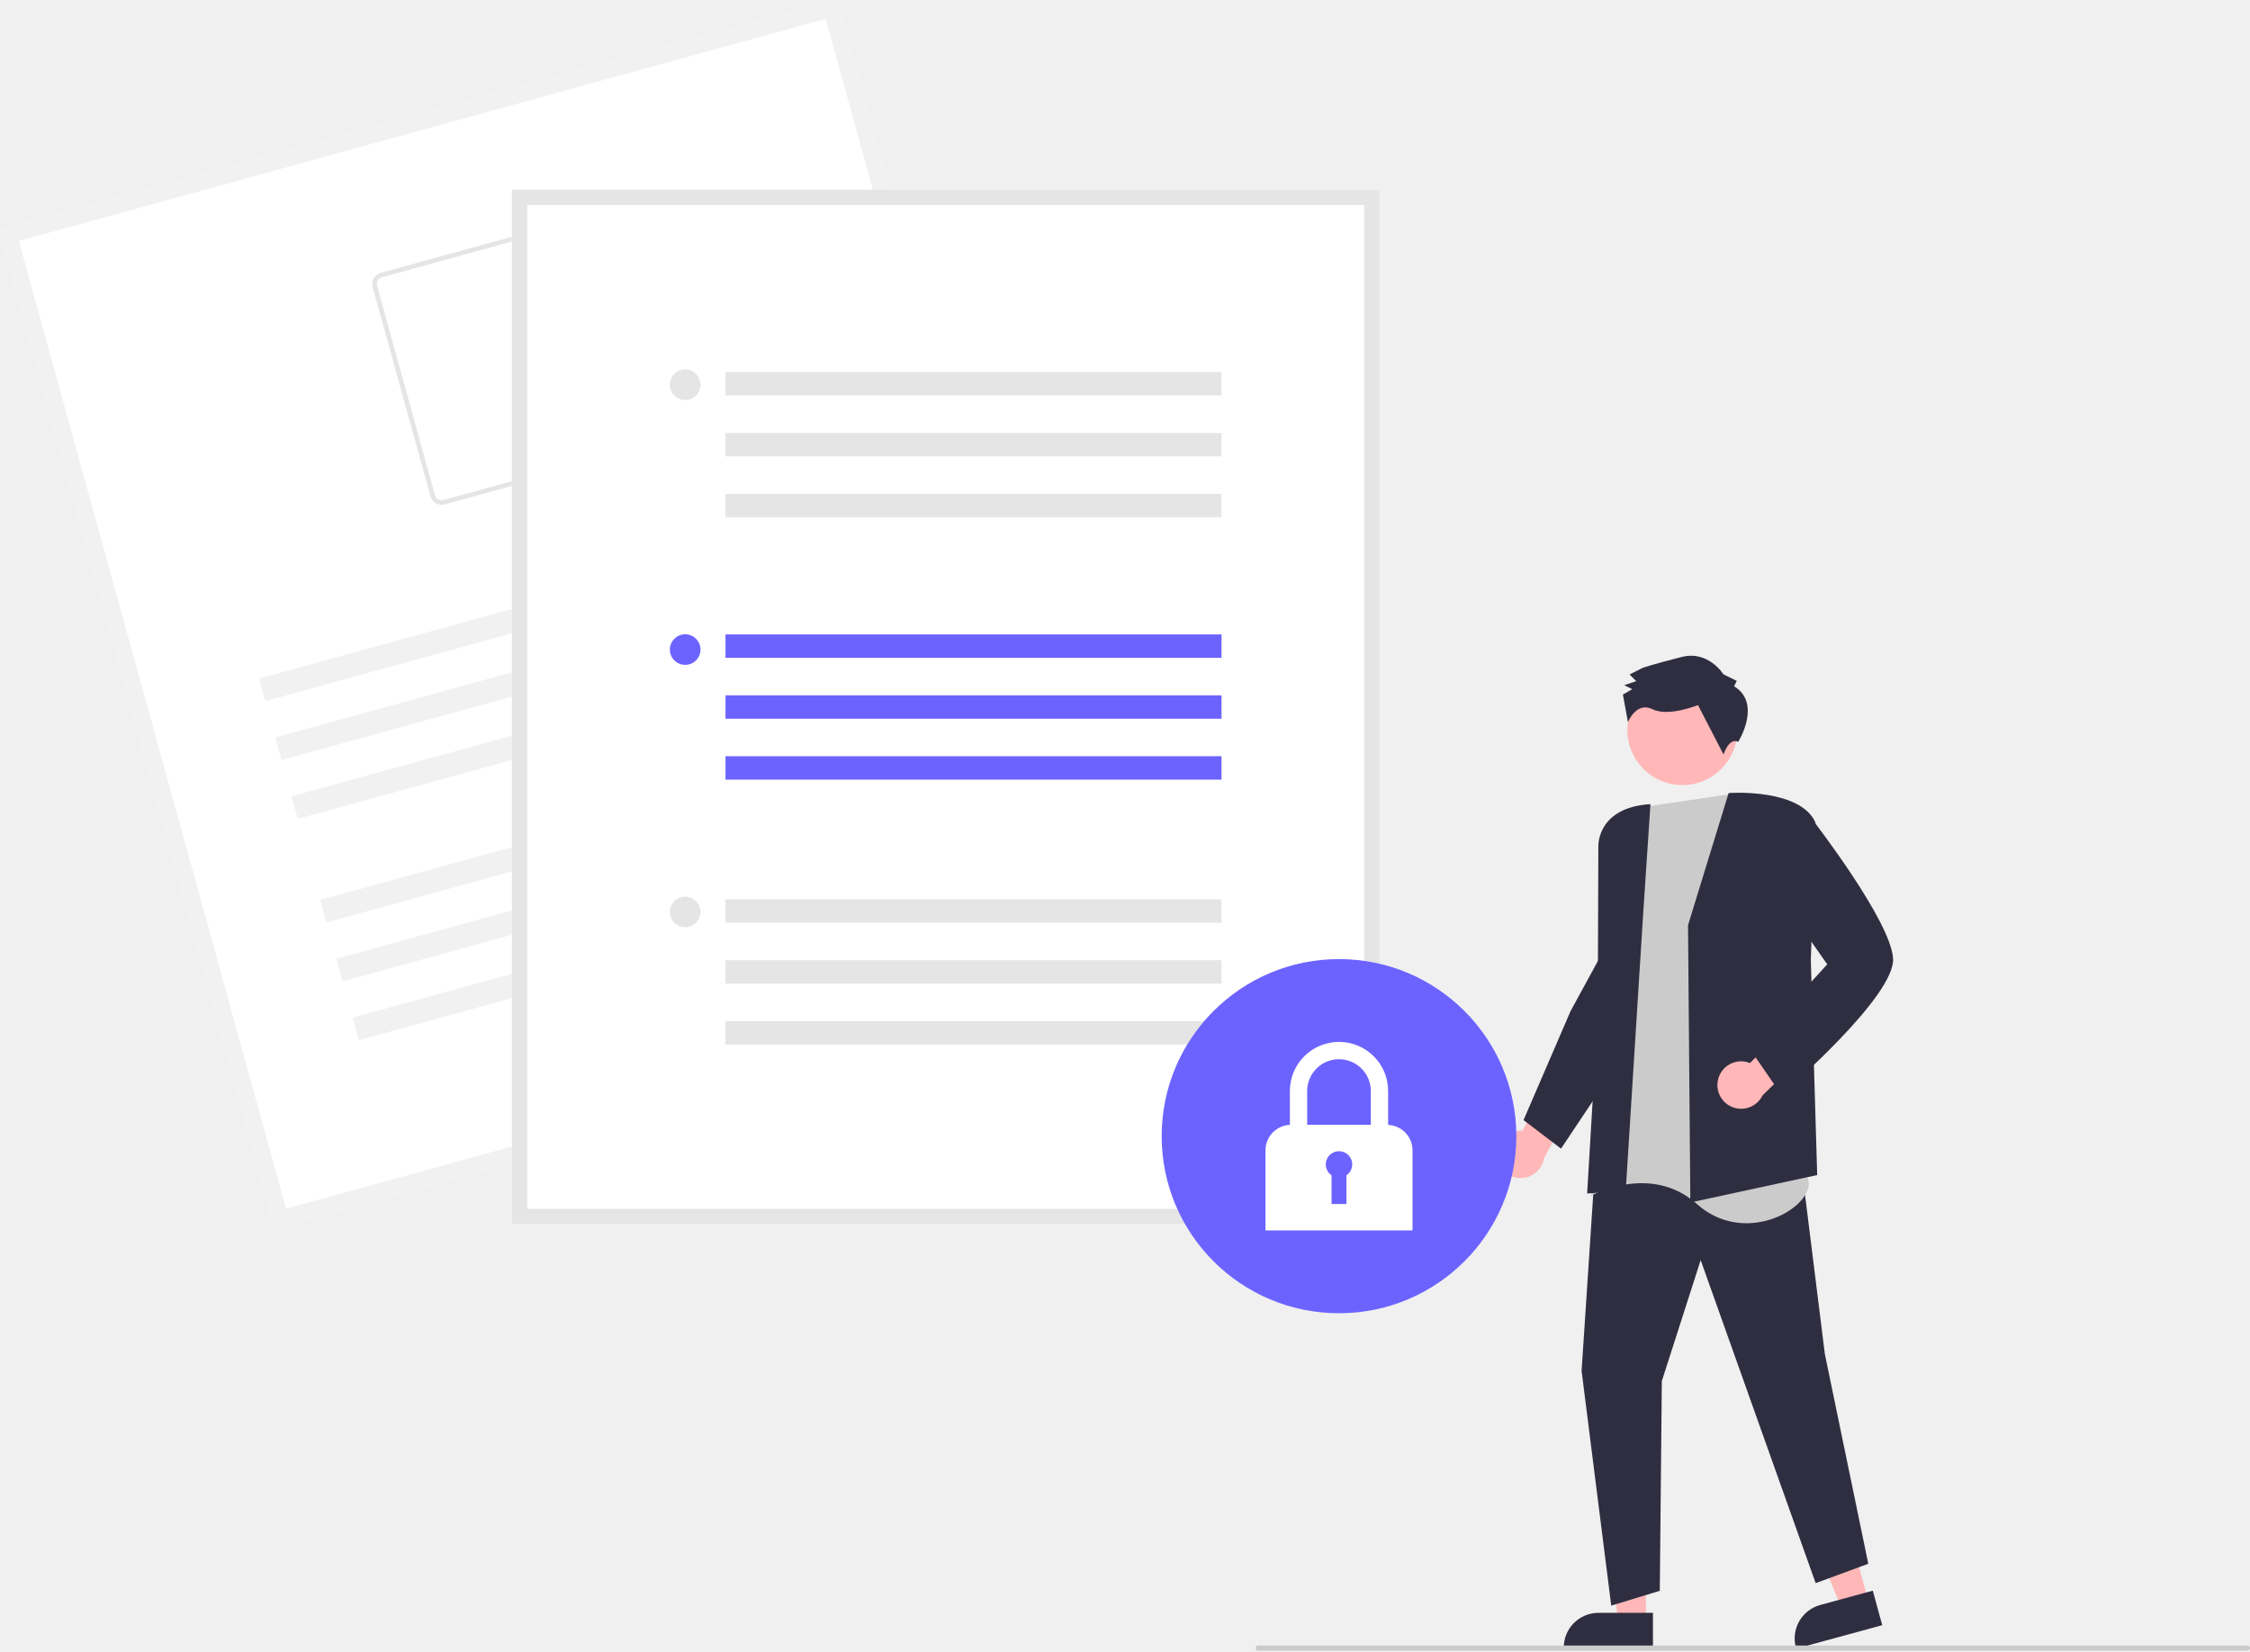
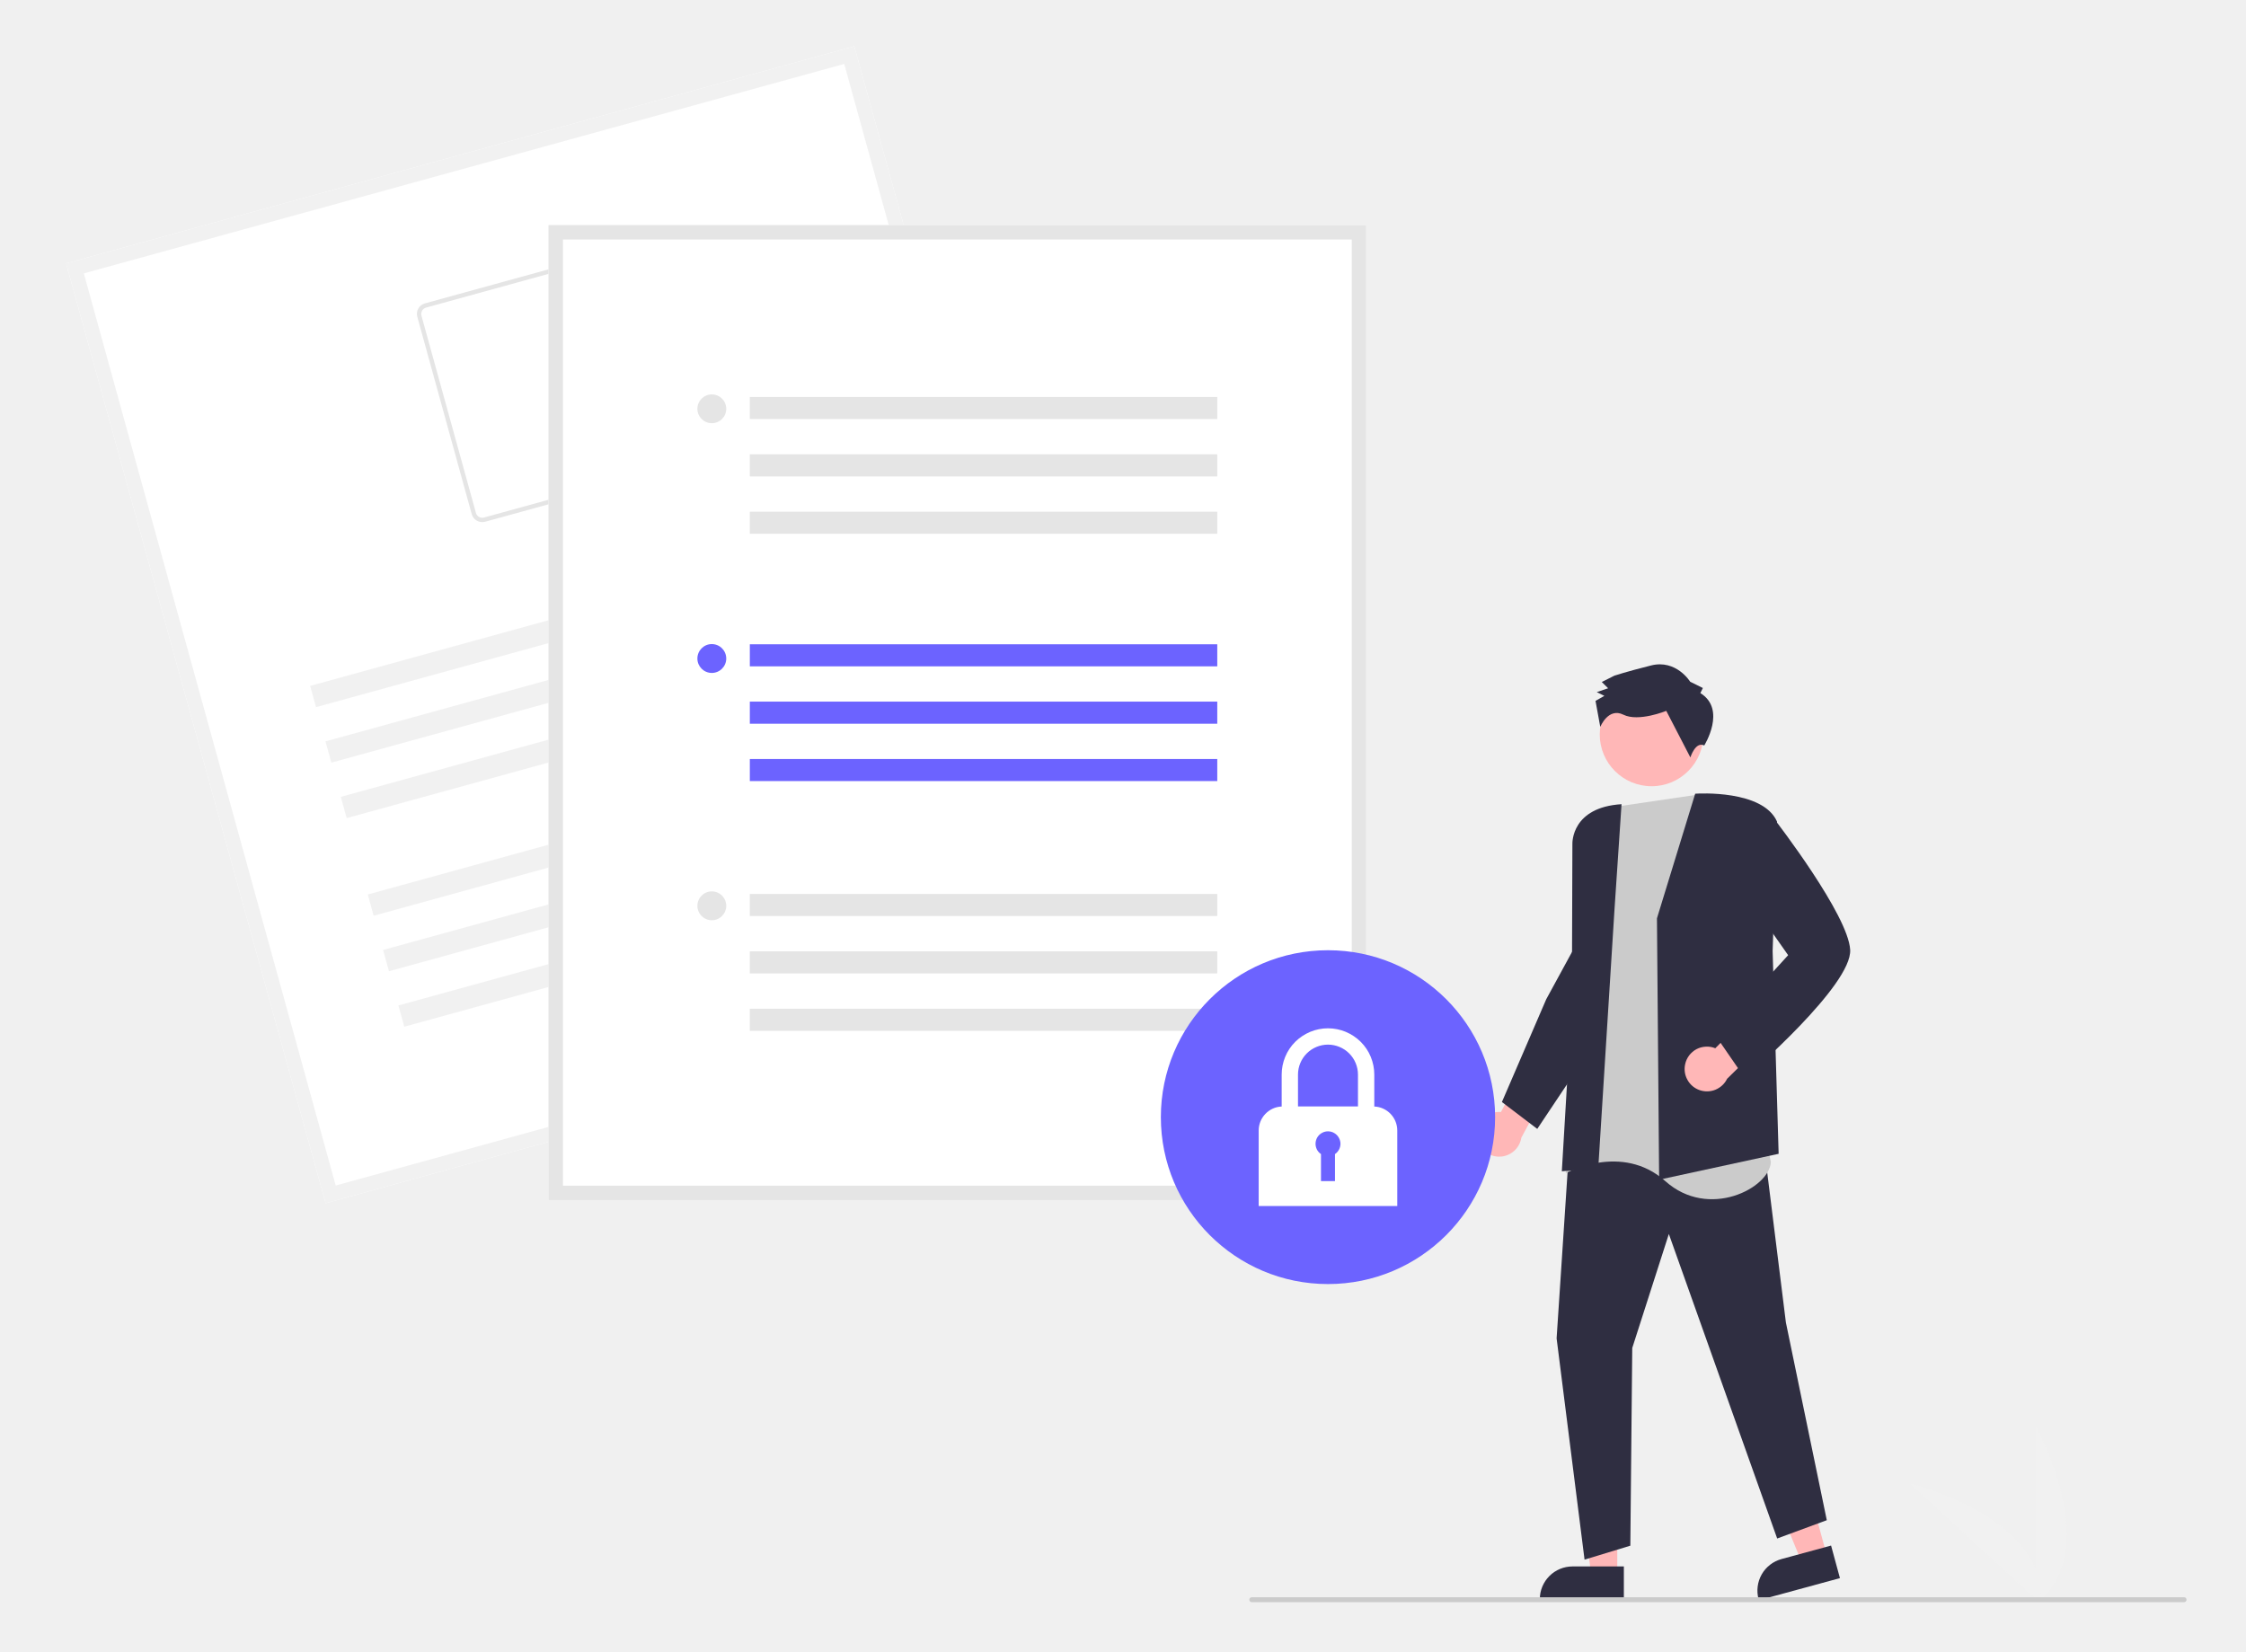
- <svg xmlns="http://www.w3.org/2000/svg" width="350" height="257" viewBox="0 0 350 257" fill="none">
-   <g clip-path="url(#clip0)">
-     <path d="M325.15 257V227.817C325.15 227.817 336.537 248.506 325.15 257Z" fill="#F1F1F1" />
-     <path d="M325.853 256.995L304.329 237.259C304.329 237.259 327.29 242.873 325.853 256.995Z" fill="#F1F1F1" />
-     <path d="M232.867 179.913C232.819 179.378 232.889 178.84 233.072 178.336C233.255 177.831 233.546 177.373 233.926 176.993C234.305 176.614 234.763 176.322 235.268 176.138C235.772 175.954 236.311 175.883 236.846 175.93L240.727 168.495L245.826 169.748L240.198 180.171C240.06 181.064 239.599 181.874 238.902 182.45C238.205 183.026 237.321 183.326 236.418 183.294C235.514 183.262 234.654 182.9 233.999 182.277C233.345 181.654 232.942 180.813 232.867 179.913H232.867Z" fill="#FFB7B7" />
-     <path d="M256.029 252.349L251.726 252.348L249.679 235.772L256.029 235.773L256.029 252.349Z" fill="#FFB7B7" />
-     <path d="M257.126 256.514L243.252 256.514V256.339C243.252 254.908 243.821 253.536 244.834 252.525C245.846 251.514 247.22 250.945 248.652 250.945H248.652L257.126 250.946L257.126 256.514Z" fill="#2F2E41" />
-     <path d="M290.635 249.139L286.483 250.269L280.142 234.815L286.269 233.146L290.635 249.139Z" fill="#FFB7B7" />
-     <path d="M292.791 252.869L279.406 256.514L279.36 256.345C278.983 254.965 279.171 253.492 279.881 252.25C280.592 251.008 281.767 250.099 283.149 249.723L283.149 249.723L291.325 247.496L292.791 252.869Z" fill="#2F2E41" />
-     <path d="M248.173 180.745L246.026 213.298L250.637 249.821L258.189 247.519L258.507 214.886L264.549 196.068L282.435 246.328L290.623 243.311L283.866 210.678L280.05 180.03L248.173 180.745Z" fill="#2F2E41" />
-     <path d="M269.04 123.581L256.322 125.454L251.741 129.979L250.318 146.24L251.202 160.643L247.519 186.041C247.519 186.041 256.78 180.906 263.958 187.335C271.136 193.763 281.179 188.471 281.386 184.194L269.04 123.581Z" fill="#CBCBCB" />
-     <path d="M262.582 143.974L262.582 143.956L268.9 123.388L268.981 123.383C269.431 123.353 280.023 122.73 282.392 127.953L282.404 127.979L281.684 149.353L282.675 182.828L263.085 187.066L262.943 187.097L262.582 143.974Z" fill="#2F2E41" />
-     <path d="M255.58 142.552L256.739 125.116C248.497 125.628 248.621 131.465 248.631 131.72L248.54 157.8L246.89 185.702L252.892 185.253L255.58 142.552Z" fill="#2F2E41" />
-     <path d="M236.994 174.279L244.312 157.316L249.42 147.948L252.086 164.847L242.828 178.718L236.994 174.279Z" fill="#2F2E41" />
-     <path d="M267.238 168.038C267.35 167.513 267.576 167.019 267.899 166.591C268.223 166.163 268.637 165.811 269.111 165.56C269.586 165.309 270.11 165.165 270.646 165.138C271.183 165.111 271.719 165.202 272.216 165.405L278.12 159.443L282.622 162.143L274.166 170.445C273.771 171.257 273.091 171.896 272.255 172.24C271.419 172.585 270.486 172.612 269.632 172.315C268.777 172.018 268.062 171.419 267.621 170.63C267.18 169.842 267.043 168.92 267.238 168.038Z" fill="#FFB7B7" />
-     <path d="M272.202 163.228L284.239 150.04L276.271 138.684L277.092 133.132L281.788 127.338L281.879 127.456C282.38 128.103 294.143 143.367 294.48 149.145C294.819 154.945 277.912 169.615 277.192 170.237L277.092 170.323L272.202 163.228Z" fill="#2F2E41" />
-     <path d="M261.702 122.152C266.427 122.152 270.257 118.327 270.257 113.607C270.257 108.888 266.427 105.062 261.702 105.062C256.977 105.062 253.146 108.888 253.146 113.607C253.146 118.327 256.977 122.152 261.702 122.152Z" fill="#FFB7B7" />
-     <path d="M269.748 106.776L270.163 105.942L268.076 104.907C268.076 104.907 265.774 101.165 261.608 102.217C257.442 103.268 255.567 103.897 255.567 103.897L253.485 104.944L254.53 105.982L252.656 106.611L253.908 107.232L252.451 108.069L253.235 112.357C253.235 112.357 254.538 109.104 257.043 110.347C259.547 111.59 264.128 109.705 264.128 109.705L268.107 117.397C268.107 117.397 268.928 114.701 270.392 115.42C270.392 115.42 274.132 109.471 269.748 106.776Z" fill="#2F2E41" />
-     <path d="M172.943 155.154L42.842 190.99L0 35.836L130.101 0L172.943 155.154Z" fill="white" />
-     <path d="M172.943 155.154L42.842 190.99L0 35.836L130.101 0L172.943 155.154ZM44.504 188.065L170.015 153.493L128.439 2.925L2.928 37.496L44.504 188.065Z" fill="#F1F1F1" />
-     <path d="M101.788 69.506L69.176 78.489C68.716 78.615 68.224 78.554 67.809 78.319C67.394 78.084 67.09 77.694 66.963 77.235L57.969 44.662C57.842 44.203 57.904 43.712 58.139 43.297C58.375 42.883 58.765 42.579 59.225 42.452L91.837 33.469C92.297 33.343 92.789 33.404 93.204 33.639C93.618 33.874 93.923 34.264 94.05 34.724L103.044 67.296C103.171 67.755 103.109 68.246 102.874 68.661C102.638 69.075 102.248 69.379 101.788 69.506ZM59.416 43.145C59.14 43.221 58.906 43.404 58.765 43.652C58.623 43.901 58.587 44.195 58.662 44.471L67.656 77.043C67.733 77.319 67.916 77.553 68.165 77.694C68.413 77.835 68.708 77.872 68.984 77.796L101.597 68.813C101.873 68.737 102.107 68.555 102.248 68.306C102.389 68.057 102.426 67.763 102.35 67.487L93.356 34.915C93.28 34.639 93.097 34.405 92.848 34.264C92.599 34.123 92.305 34.086 92.028 34.162L59.416 43.145Z" fill="#E5E5E5" />
-     <path d="M131.301 80.518L40.293 105.586L41.263 109.099L132.271 84.031L131.301 80.518Z" fill="#F1F1F1" />
-     <path d="M133.83 89.676L42.821 114.745L43.791 118.257L134.8 93.189L133.83 89.676Z" fill="#F1F1F1" />
-     <path d="M136.359 98.835L45.351 123.903L46.321 127.415L137.329 102.347L136.359 98.835Z" fill="#F1F1F1" />
-     <path d="M140.81 114.953L49.802 140.022L50.772 143.534L141.78 118.466L140.81 114.953Z" fill="#F1F1F1" />
-     <path d="M143.338 124.112L52.33 149.18L53.3 152.693L144.308 127.624L143.338 124.112Z" fill="#F1F1F1" />
-     <path d="M145.867 133.27L54.858 158.338L55.828 161.851L146.837 136.783L145.867 133.27Z" fill="#F1F1F1" />
-     <path d="M214.589 190.471H79.631V29.526H214.589V190.471Z" fill="white" />
-     <path d="M214.589 190.471H79.631V29.526H214.589V190.471ZM82.012 188.094H212.208V31.904H82.012V188.094Z" fill="#E5E5E5" />
-     <path d="M190.018 98.714H112.856V102.358H190.018V98.714Z" fill="#6C63FF" />
-     <path d="M190.018 108.188H112.856V111.832H190.018V108.188Z" fill="#6C63FF" />
-     <path d="M190.018 117.661H112.856V121.305H190.018V117.661Z" fill="#6C63FF" />
-     <path d="M106.584 103.448C107.899 103.448 108.965 102.383 108.965 101.07C108.965 99.757 107.899 98.692 106.584 98.692C105.269 98.692 104.203 99.757 104.203 101.07C104.203 102.383 105.269 103.448 106.584 103.448Z" fill="#6C63FF" />
-     <path d="M190.018 57.893H112.856V61.536H190.018V57.893Z" fill="#E5E5E5" />
-     <path d="M190.018 67.366H112.856V71.01H190.018V67.366Z" fill="#E5E5E5" />
-     <path d="M190.018 76.84H112.856V80.484H190.018V76.84Z" fill="#E5E5E5" />
-     <path d="M106.584 62.23C107.899 62.23 108.965 61.165 108.965 59.852C108.965 58.538 107.899 57.474 106.584 57.474C105.269 57.474 104.203 58.538 104.203 59.852C104.203 61.165 105.269 62.23 106.584 62.23Z" fill="#E5E5E5" />
-     <path d="M190.018 139.932H112.856V143.576H190.018V139.932Z" fill="#E5E5E5" />
-     <path d="M190.018 149.406H112.856V153.05H190.018V149.406Z" fill="#E5E5E5" />
-     <path d="M190.018 158.88H112.856V162.523H190.018V158.88Z" fill="#E5E5E5" />
-     <path d="M106.584 144.27C107.899 144.27 108.965 143.205 108.965 141.892C108.965 140.578 107.899 139.514 106.584 139.514C105.269 139.514 104.203 140.578 104.203 141.892C104.203 143.205 105.269 144.27 106.584 144.27Z" fill="#E5E5E5" />
-     <path d="M208.289 204.331C223.523 204.331 235.873 191.996 235.873 176.78C235.873 161.564 223.523 149.229 208.289 149.229C193.054 149.229 180.704 161.564 180.704 176.78C180.704 191.996 193.054 204.331 208.289 204.331Z" fill="#6C63FF" />
-     <path d="M215.931 175.022V169.751C215.931 168.748 215.734 167.755 215.35 166.828C214.967 165.901 214.404 165.059 213.694 164.35C212.984 163.64 212.142 163.078 211.214 162.694C210.286 162.31 209.292 162.112 208.288 162.112C207.284 162.112 206.29 162.31 205.362 162.694C204.435 163.078 203.592 163.64 202.882 164.35C202.172 165.059 201.609 165.901 201.226 166.828C200.842 167.755 200.645 168.748 200.646 169.751V175.022C199.624 175.068 198.659 175.506 197.953 176.244C197.246 176.982 196.851 177.964 196.851 178.985V191.442H219.726V178.985C219.725 177.964 219.33 176.982 218.624 176.244C217.917 175.506 216.952 175.068 215.931 175.022ZM208.288 164.805C209.601 164.807 210.859 165.328 211.788 166.255C212.716 167.183 213.238 168.44 213.239 169.751V175.013H203.337V169.751C203.338 168.44 203.86 167.183 204.789 166.255C205.717 165.328 206.975 164.807 208.288 164.805Z" fill="white" />
-     <path d="M210.345 181.174C210.345 180.82 210.253 180.472 210.079 180.164C209.905 179.855 209.653 179.597 209.35 179.414C209.046 179.232 208.7 179.13 208.346 179.121C207.992 179.111 207.641 179.192 207.327 179.358C207.014 179.524 206.749 179.767 206.557 180.065C206.366 180.363 206.255 180.706 206.236 181.06C206.216 181.413 206.288 181.766 206.445 182.083C206.602 182.401 206.839 182.672 207.132 182.871V187.335H209.445V182.871C209.722 182.683 209.949 182.43 210.106 182.134C210.263 181.839 210.345 181.509 210.345 181.174Z" fill="#6C63FF" />
-     <path d="M349.597 256.836H195.706C195.599 256.836 195.496 256.794 195.42 256.718C195.344 256.642 195.302 256.54 195.302 256.433C195.302 256.326 195.344 256.223 195.42 256.147C195.496 256.072 195.599 256.029 195.706 256.029H349.597C349.704 256.029 349.806 256.072 349.882 256.147C349.958 256.223 350 256.326 350 256.433C350 256.54 349.958 256.642 349.882 256.718C349.806 256.794 349.704 256.836 349.597 256.836Z" fill="#CBCBCB" />
-   </g>
+ <svg xmlns="http://www.w3.org/2000/svg" version="1.2" baseProfile="tiny-ps" viewBox="0 0 340 250" width="340" height="250">
  <defs>
-     <clipPath id="clip0">
-       <rect width="350" height="257" fill="white" />
+     <clipPath clipPathUnits="userSpaceOnUse" id="cp1">
+       <path d="M-5 -4L345 -4L345 253L-5 253L-5 -4Z" />
    </clipPath>
  </defs>
+   <style>
+     tspan { white-space:pre }
+     .shp0 { fill: #f1f1f1 }
+     .shp1 { fill: #ffb7b7 }
+     .shp2 { fill: #2f2e41 }
+     .shp3 { fill: #cbcbcb }
+     .shp4 { fill: #ffffff }
+     .shp5 { fill: #e5e5e5 }
+     .shp6 { fill: #6c63ff }
+   </style>
+   <g id="Clip-Path" clip-path="url(#cp1)">
+     <g id="Layer">
+       <path id="Layer" class="shp0" d="M308.21 242.71L308.21 215.94C308.21 215.94 318.65 234.92 308.21 242.71Z" />
+       <path id="Layer" class="shp0" d="M308.85 242.7L289.11 224.6C289.11 224.6 310.17 229.75 308.85 242.7Z" />
+       <path id="Layer" class="shp1" d="M223.57 172.01C223.53 171.52 223.59 171.02 223.76 170.56C223.93 170.1 224.2 169.68 224.54 169.33C224.89 168.98 225.31 168.71 225.77 168.54C226.24 168.37 226.73 168.31 227.22 168.35L230.78 161.53L235.46 162.68L230.3 172.24C230.17 173.06 229.75 173.8 229.11 174.33C228.47 174.86 227.66 175.14 226.83 175.11C226 175.08 225.21 174.75 224.61 174.17C224.01 173.6 223.64 172.83 223.57 172.01L223.57 172.01Z" />
+       <path id="Layer" class="shp1" d="M244.82 238.44L240.87 238.44L238.99 223.24L244.82 223.24L244.82 238.44Z" />
+       <path id="Layer" class="shp2" d="M245.82 242.26L233.1 242.26L233.1 242.1C233.1 240.79 233.62 239.53 234.55 238.6C235.48 237.67 236.74 237.15 238.05 237.15L238.05 237.15L245.82 237.15L245.82 242.26Z" />
+       <path id="Layer" class="shp1" d="M276.55 235.5L272.75 236.53L266.93 222.36L272.55 220.83L276.55 235.5Z" />
+       <path id="Layer" class="shp2" d="M278.53 238.92L266.26 242.26L266.21 242.1C265.87 240.84 266.04 239.49 266.69 238.35C267.34 237.21 268.42 236.38 269.69 236.03L269.69 236.03L277.19 233.99L278.53 238.92Z" />
+       <path id="Layer" class="shp2" d="M237.61 172.77L235.64 202.62L239.87 236.12L246.8 234.01L247.09 204.08L252.63 186.82L269.03 232.92L276.54 230.15L270.35 200.22L266.85 172.11L237.61 172.77Z" />
+       <path id="Layer" class="shp3" d="M256.75 120.34L245.08 122.06L240.88 126.21L239.58 141.12L240.39 154.33L237.01 177.63C237.01 177.63 245.5 172.92 252.09 178.81C258.67 184.71 267.88 179.85 268.07 175.93L256.75 120.34Z" />
+       <path id="Layer" class="shp2" d="M250.83 139.04L250.83 139.03L256.62 120.16L256.69 120.16C257.11 120.13 266.82 119.56 268.99 124.35L269 124.38L268.34 143.98L269.25 174.68L251.29 178.57L251.16 178.59L250.83 139.04Z" />
+       <path id="Layer" class="shp2" d="M244.4 137.74L245.47 121.75C237.91 122.22 238.02 127.57 238.03 127.81L237.95 151.73L236.43 177.32L241.94 176.9L244.4 137.74Z" />
+       <path id="Layer" class="shp2" d="M227.36 166.84L234.07 151.28L238.75 142.69L241.2 158.19L232.71 170.91L227.36 166.84Z" />
+       <path id="Layer" class="shp1" d="M255.1 161.11C255.2 160.63 255.41 160.18 255.7 159.79C256 159.4 256.38 159.07 256.81 158.84C257.25 158.61 257.73 158.48 258.22 158.46C258.71 158.43 259.21 158.51 259.66 158.7L265.08 153.23L269.2 155.71L261.45 163.32C261.09 164.07 260.46 164.65 259.7 164.97C258.93 165.29 258.07 165.31 257.29 165.04C256.51 164.77 255.85 164.22 255.45 163.49C255.04 162.77 254.92 161.92 255.1 161.11Z" />
+       <path id="Layer" class="shp2" d="M259.65 156.7L270.69 144.61L263.38 134.19L264.13 129.1L268.44 123.79L268.52 123.9C268.98 124.49 279.77 138.49 280.08 143.79C280.39 149.11 264.89 162.56 264.22 163.13L264.13 163.21L259.65 156.7Z" />
+       <path id="Layer" class="shp1" d="M250.02 119.03C254.35 119.03 257.86 115.52 257.86 111.19C257.86 106.87 254.35 103.36 250.02 103.36C245.68 103.36 242.17 106.87 242.17 111.19C242.17 115.52 245.68 119.03 250.02 119.03Z" />
+       <path id="Layer" class="shp2" d="M257.4 104.93L257.78 104.16L255.86 103.21C255.86 103.21 253.75 99.78 249.93 100.75C246.11 101.71 244.39 102.29 244.39 102.29L242.48 103.25L243.44 104.2L241.72 104.78L242.87 105.35L241.53 106.11L242.25 110.05C242.25 110.05 243.45 107.06 245.75 108.2C248.04 109.34 252.24 107.62 252.24 107.62L255.89 114.67C255.89 114.67 256.65 112.2 257.99 112.86C257.99 112.86 261.42 107.4 257.4 104.93Z" />
+       <path id="Layer" class="shp4" d="M168.61 149.3L49.29 182.17L10 39.87L129.32 7L168.61 149.3Z" />
+       <path id="Layer" fill-rule="evenodd" class="shp0" d="M168.61 149.3L49.29 182.17L10 39.87L129.32 7L168.61 149.3ZM50.82 179.48L165.93 147.78L127.8 9.68L12.69 41.39L50.82 179.48Z" />
+       <path id="Layer" fill-rule="evenodd" class="shp5" d="M103.35 70.75L73.44 78.99C73.02 79.1 72.57 79.05 72.19 78.83C71.81 78.61 71.53 78.26 71.41 77.84L63.17 47.96C63.05 47.54 63.11 47.09 63.32 46.71C63.54 46.33 63.9 46.05 64.32 45.93L94.23 37.7C94.65 37.58 95.1 37.64 95.48 37.85C95.86 38.07 96.14 38.43 96.26 38.85L104.51 68.72C104.62 69.14 104.57 69.59 104.35 69.97C104.13 70.35 103.78 70.63 103.35 70.75ZM64.49 46.57C64.24 46.64 64.03 46.81 63.9 47.04C63.77 47.26 63.73 47.53 63.8 47.79L72.05 77.66C72.12 77.91 72.29 78.13 72.52 78.26C72.74 78.39 73.02 78.42 73.27 78.35L103.18 70.11C103.43 70.04 103.65 69.87 103.78 69.65C103.91 69.42 103.94 69.15 103.87 68.9L95.62 39.02C95.55 38.77 95.38 38.55 95.16 38.42C94.93 38.3 94.66 38.26 94.4 38.33L64.49 46.57Z" />
+       <path id="Layer" class="shp0" d="M130.42 80.85L46.95 103.84L47.84 107.06L131.31 84.07L130.42 80.85Z" />
+       <path id="Layer" class="shp0" d="M132.74 89.25L49.27 112.24L50.16 115.46L133.63 92.47L132.74 89.25Z" />
+       <path id="Layer" class="shp0" d="M135.06 97.65L51.59 120.64L52.48 123.86L135.95 100.87L135.06 97.65Z" />
+       <path id="Layer" class="shp0" d="M139.14 112.43L55.68 135.42L56.56 138.64L140.03 115.65L139.14 112.43Z" />
+       <path id="Layer" class="shp0" d="M141.46 120.83L57.99 143.82L58.88 147.04L142.35 124.05L141.46 120.83Z" />
+       <path id="Layer" class="shp0" d="M143.78 129.23L60.31 152.22L61.2 155.44L144.67 132.45L143.78 129.23Z" />
+       <path id="Layer" class="shp4" d="M206.81 181.69L83.03 181.69L83.03 34.08L206.81 34.08L206.81 181.69Z" />
+       <path id="Layer" fill-rule="evenodd" class="shp5" d="M206.81 181.69L83.03 181.69L83.03 34.08L206.81 34.08L206.81 181.69ZM85.22 179.51L204.63 179.51L204.63 36.26L85.22 36.26L85.22 179.51Z" />
+       <path id="Layer" class="shp6" d="M184.27 97.54L113.51 97.54L113.51 100.88L184.27 100.88L184.27 97.54Z" />
+       <path id="Layer" class="shp6" d="M184.27 106.22L113.51 106.22L113.51 109.57L184.27 109.57L184.27 106.22Z" />
+       <path id="Layer" class="shp6" d="M184.27 114.91L113.51 114.91L113.51 118.25L184.27 118.25L184.27 114.91Z" />
+       <path id="Layer" class="shp6" d="M107.75 101.88C108.96 101.88 109.94 100.9 109.94 99.7C109.94 98.49 108.96 97.51 107.75 97.51C106.55 97.51 105.57 98.49 105.57 99.7C105.57 100.9 106.55 101.88 107.75 101.88Z" />
+       <path id="Layer" class="shp5" d="M184.27 60.1L113.51 60.1L113.51 63.44L184.27 63.44L184.27 60.1Z" />
+       <path id="Layer" class="shp5" d="M184.27 68.78L113.51 68.78L113.51 72.13L184.27 72.13L184.27 68.78Z" />
+       <path id="Layer" class="shp5" d="M184.27 77.47L113.51 77.47L113.51 80.81L184.27 80.81L184.27 77.47Z" />
+       <path id="Layer" class="shp5" d="M107.75 64.07C108.96 64.07 109.94 63.1 109.94 61.89C109.94 60.69 108.96 59.71 107.75 59.71C106.55 59.71 105.57 60.69 105.57 61.89C105.57 63.1 106.55 64.07 107.75 64.07Z" />
+       <path id="Layer" class="shp5" d="M184.27 135.34L113.51 135.34L113.51 138.68L184.27 138.68L184.27 135.34Z" />
+       <path id="Layer" class="shp5" d="M184.27 144.03L113.51 144.03L113.51 147.37L184.27 147.37L184.27 144.03Z" />
+       <path id="Layer" class="shp5" d="M184.27 152.72L113.51 152.72L113.51 156.06L184.27 156.06L184.27 152.72Z" />
+       <path id="Layer" class="shp5" d="M107.75 139.32C108.96 139.32 109.94 138.34 109.94 137.14C109.94 135.93 108.96 134.95 107.75 134.95C106.55 134.95 105.57 135.93 105.57 137.14C105.57 138.34 106.55 139.32 107.75 139.32Z" />
+       <path id="Layer" class="shp6" d="M201.03 194.4C215 194.4 226.33 183.09 226.33 169.13C226.33 155.18 215 143.86 201.03 143.86C187.06 143.86 175.73 155.18 175.73 169.13C175.73 183.09 187.06 194.4 201.03 194.4Z" />
+       <path id="Layer" fill-rule="evenodd" class="shp4" d="M210.51 168.64C211.16 169.32 211.52 170.22 211.52 171.15L211.52 182.58L190.54 182.58L190.54 171.15C190.54 170.22 190.9 169.32 191.55 168.64C192.2 167.96 193.08 167.56 194.02 167.52L194.02 162.69C194.02 161.77 194.2 160.86 194.55 160.01C194.9 159.15 195.42 158.38 196.07 157.73C196.72 157.08 197.5 156.57 198.35 156.21C199.2 155.86 200.11 155.68 201.03 155.68C201.95 155.68 202.86 155.86 203.71 156.21C204.56 156.57 205.34 157.08 205.99 157.73C206.64 158.38 207.16 159.15 207.51 160.01C207.86 160.86 208.04 161.77 208.04 162.69L208.04 167.52C208.98 167.56 209.86 167.96 210.51 168.64ZM197.82 159.48C196.97 160.33 196.49 161.48 196.49 162.69L196.49 167.51L205.57 167.51L205.57 162.69C205.57 161.48 205.09 160.33 204.24 159.48C203.39 158.63 202.23 158.15 201.03 158.15C199.83 158.15 198.67 158.63 197.82 159.48Z" />
+       <path id="Layer" class="shp6" d="M202.92 173.16C202.92 172.84 202.83 172.52 202.67 172.24C202.51 171.95 202.28 171.72 202 171.55C201.73 171.38 201.41 171.29 201.08 171.28C200.76 171.27 200.44 171.34 200.15 171.5C199.86 171.65 199.62 171.87 199.44 172.15C199.27 172.42 199.17 172.73 199.15 173.06C199.13 173.38 199.2 173.71 199.34 174C199.48 174.29 199.7 174.54 199.97 174.72L199.97 178.81L202.09 178.81L202.09 174.72C202.35 174.55 202.55 174.31 202.7 174.04C202.84 173.77 202.92 173.47 202.92 173.16Z" />
+       <path id="Layer" class="shp3" d="M330.63 242.56L189.49 242.56C189.39 242.56 189.3 242.52 189.23 242.45C189.16 242.38 189.12 242.28 189.12 242.19C189.12 242.09 189.16 241.99 189.23 241.92C189.3 241.85 189.39 241.82 189.49 241.82L330.63 241.82C330.73 241.82 330.82 241.85 330.89 241.92C330.96 241.99 331 242.09 331 242.19C331 242.28 330.96 242.38 330.89 242.45C330.82 242.52 330.73 242.56 330.63 242.56Z" />
+     </g>
+   </g>
</svg>
